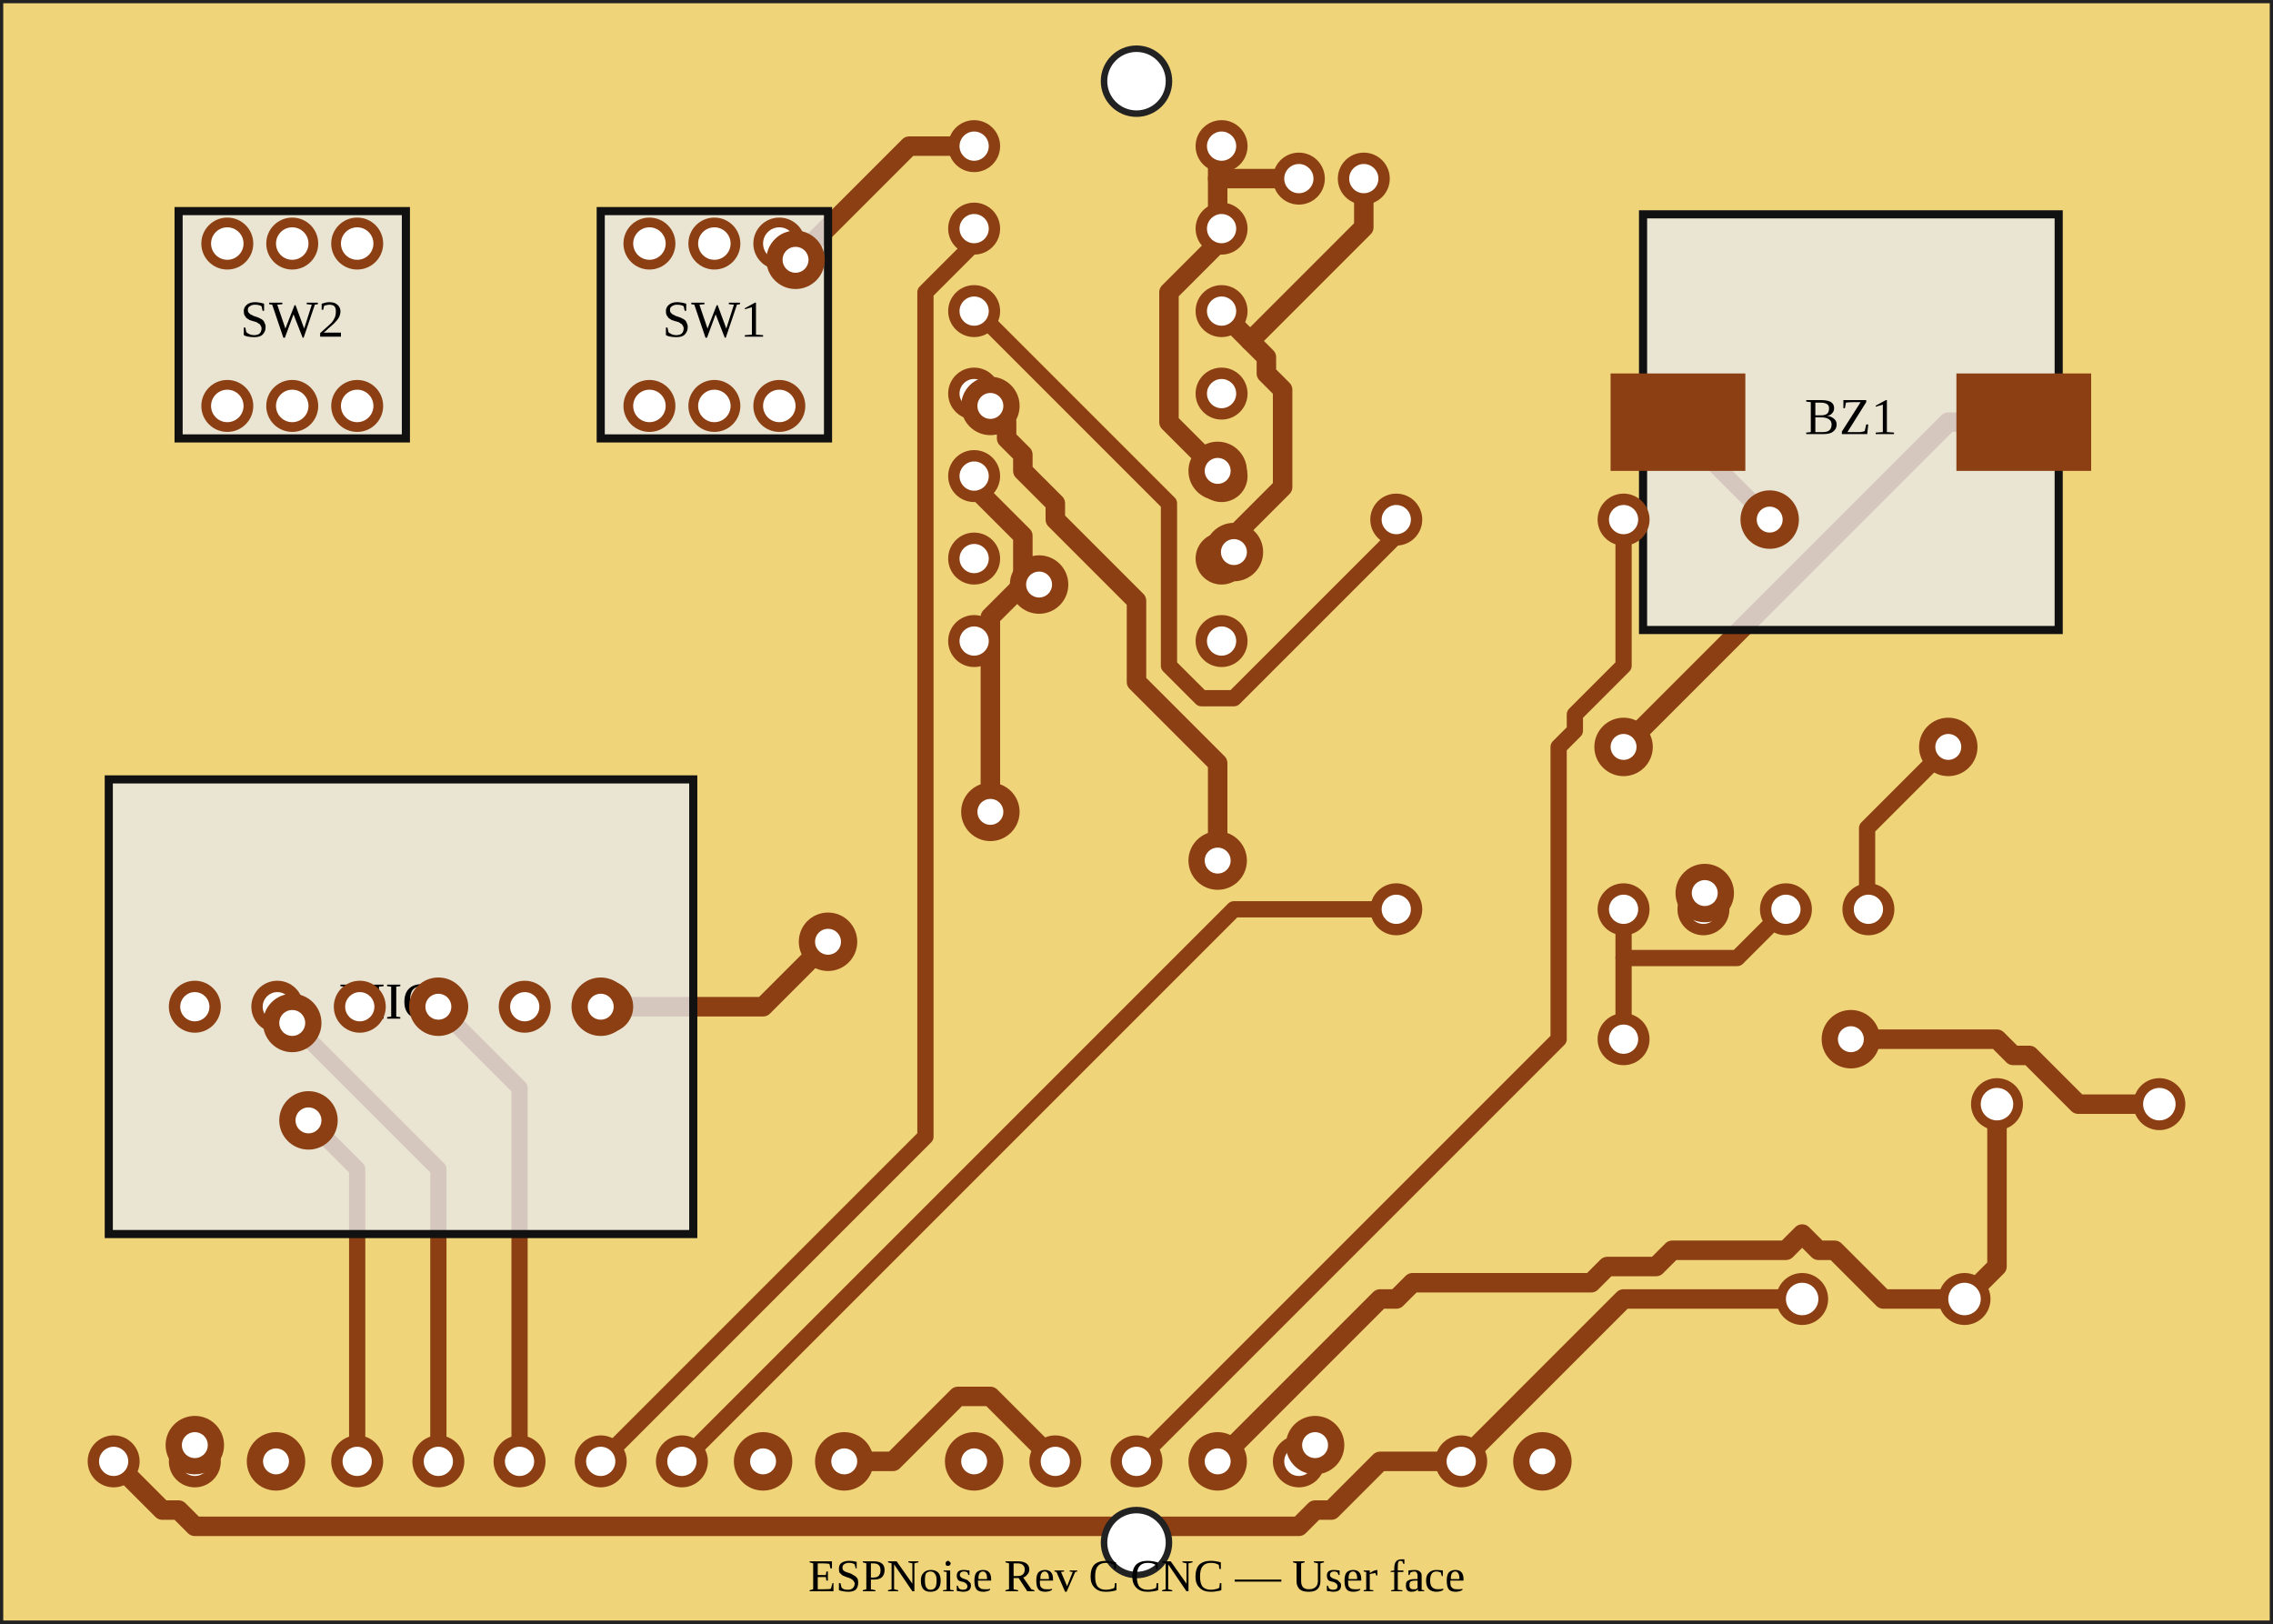
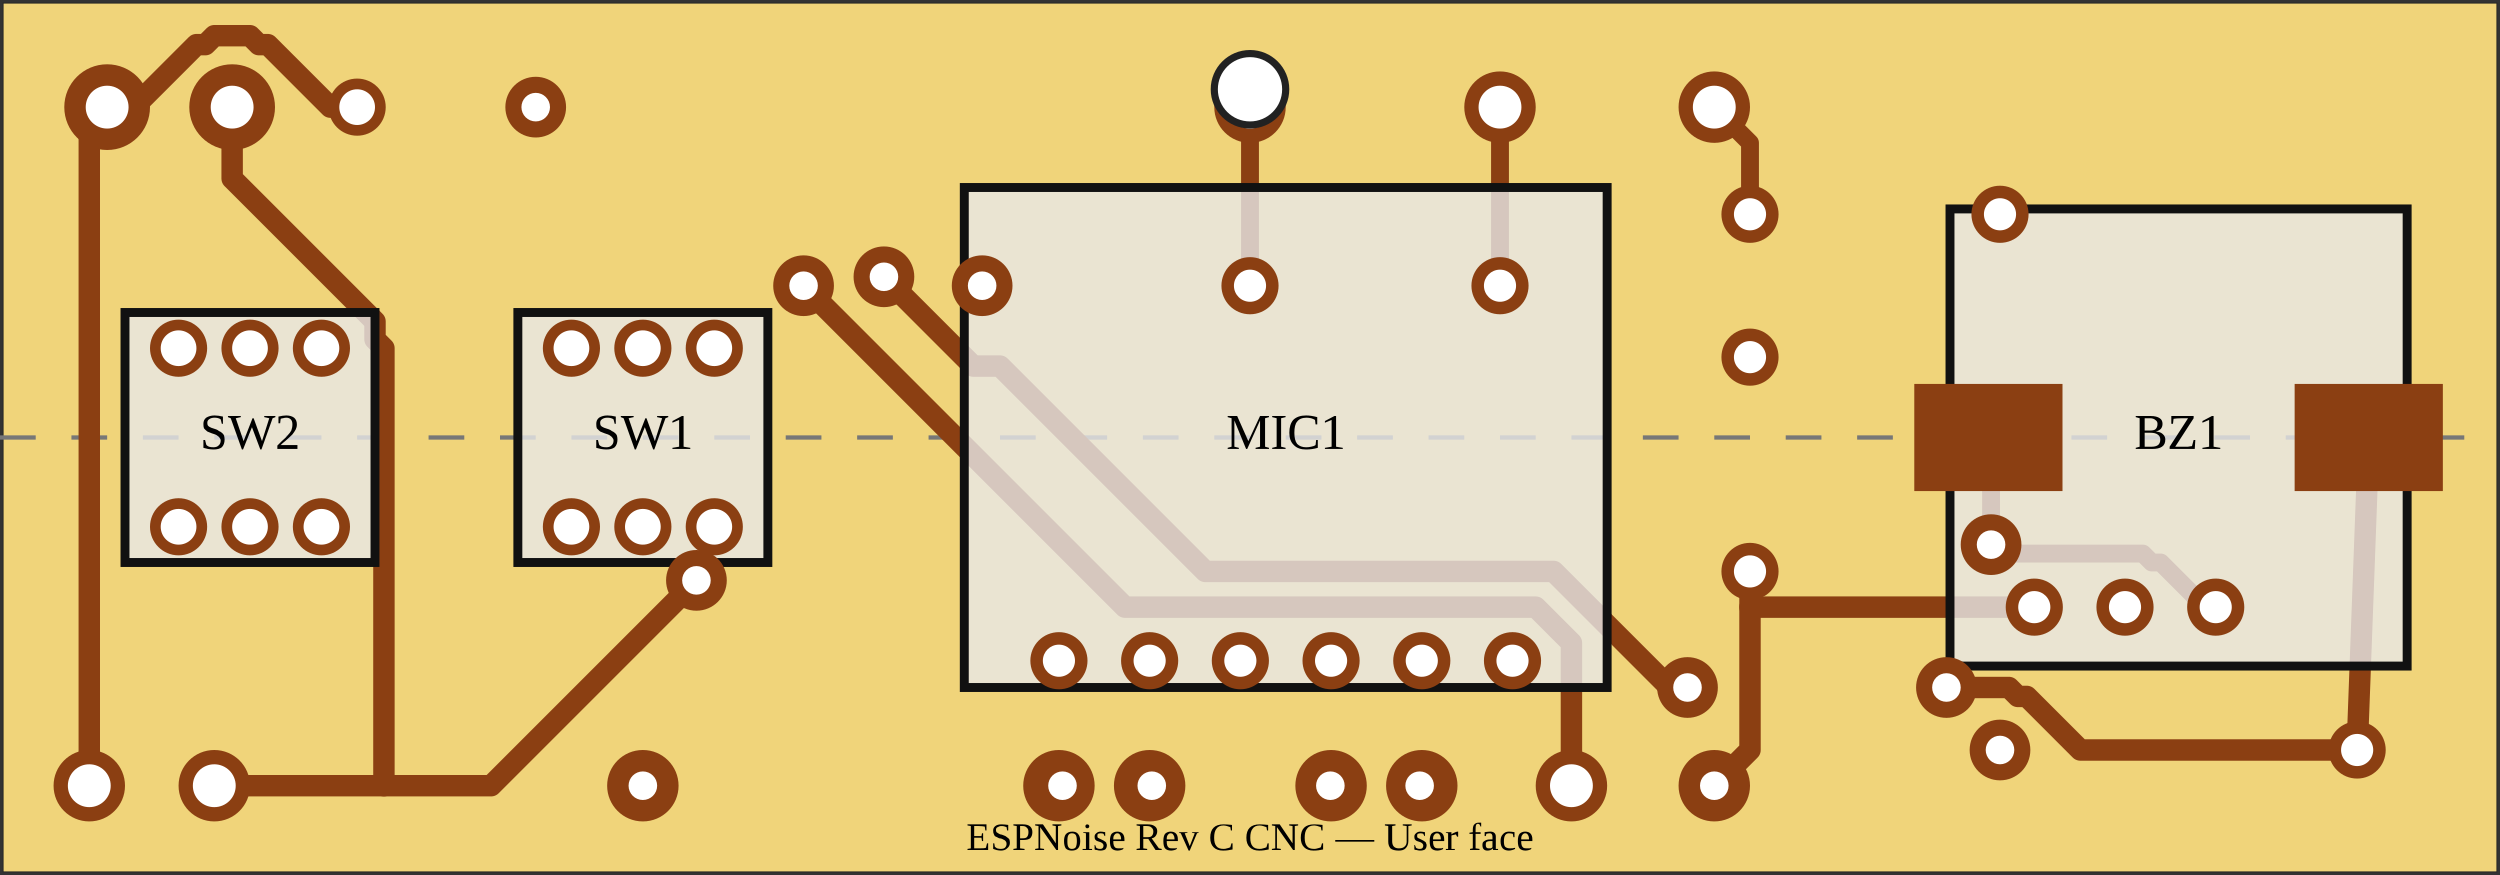
- <svg xmlns="http://www.w3.org/2000/svg" width="70.0mm" height="50.0mm" viewBox="0 0 70.0 50.0">
-   <rect width="70" height="50" fill="#f0d47a" stroke="#222" stroke-width="0.2" />
+ <svg xmlns="http://www.w3.org/2000/svg" width="70.0mm" height="24.5mm" viewBox="0 0 70.0 24.5">
+   <rect width="70.0" height="24.5" fill="#f0d47a" stroke="#222" stroke-width="0.2" />
  <g transform="">
-     <polyline points="9.5,34.5 11.0,36.0 11.0,45.0" fill="none" stroke="#8b3f12" stroke-width="0.5" stroke-linecap="round" stroke-linejoin="round" />
-     <polyline points="9.0,31.5 13.5,36.0 13.5,45.0" fill="none" stroke="#8b3f12" stroke-width="0.5" stroke-linecap="round" stroke-linejoin="round" />
-     <polyline points="13.5,31.0 16.0,33.5 16.0,45.0" fill="none" stroke="#8b3f12" stroke-width="0.5" stroke-linecap="round" stroke-linejoin="round" />
-     <polyline points="18.5,45.0 28.5,35.0 28.5,9.0 30.0,7.5 30.0,7.0" fill="none" stroke="#8b3f12" stroke-width="0.5" stroke-linecap="round" stroke-linejoin="round" />
-     <polyline points="21.0,45.0 38.0,28.0 43.0,28.0" fill="none" stroke="#8b3f12" stroke-width="0.5" stroke-linecap="round" stroke-linejoin="round" />
-     <polyline points="50.0,23.0 60.0,13.0 62.5,13.0" fill="none" stroke="#8b3f12" stroke-width="0.6" stroke-linecap="round" stroke-linejoin="round" />
-     <polyline points="30.0,9.5 36.0,15.5 36.0,20.5 37.0,21.5 38.0,21.5 43.0,16.5 43.0,16.0" fill="none" stroke="#8b3f12" stroke-width="0.5" stroke-linecap="round" stroke-linejoin="round" />
-     <polyline points="35.0,45.0 48.0,32.0 48.0,23.0 48.5,22.5 48.5,22.0 50.0,20.5 50.0,16.0" fill="none" stroke="#8b3f12" stroke-width="0.5" stroke-linecap="round" stroke-linejoin="round" />
-     <polyline points="50.0,28.0 50.0,32.0" fill="none" stroke="#8b3f12" stroke-width="0.5" stroke-linecap="round" stroke-linejoin="round" />
-     <polyline points="50.0,29.5 53.5,29.5 55.0,28.0" fill="none" stroke="#8b3f12" stroke-width="0.5" stroke-linecap="round" stroke-linejoin="round" />
-     <polyline points="51.5,13.0 54.5,16.0" fill="none" stroke="#8b3f12" stroke-width="0.5" stroke-linecap="round" stroke-linejoin="round" />
-     <polyline points="60.0,23.0 57.5,25.5 57.5,28.0" fill="none" stroke="#8b3f12" stroke-width="0.5" stroke-linecap="round" stroke-linejoin="round" />
-     <polyline points="3.5,45.0 5.0,46.5 5.5,46.5 6.0,47.0 40.0,47.0 40.5,46.5 41.0,46.5 42.5,45.0 45.0,45.0" fill="none" stroke="#8b3f12" stroke-width="0.6" stroke-linecap="round" stroke-linejoin="round" />
-     <polyline points="45.0,45.0 50.0,40.0 55.5,40.0" fill="none" stroke="#8b3f12" stroke-width="0.6" stroke-linecap="round" stroke-linejoin="round" />
-     <polyline points="30.5,12.5 30.0,12.0" fill="none" stroke="#8b3f12" stroke-width="0.6" stroke-linecap="round" stroke-linejoin="round" />
-     <polyline points="37.5,14.5 36.0,13.0 36.0,9.0 37.5,7.5 37.5,7.0" fill="none" stroke="#8b3f12" stroke-width="0.6" stroke-linecap="round" stroke-linejoin="round" />
-     <polyline points="37.5,7.0 37.5,4.5" fill="none" stroke="#8b3f12" stroke-width="0.6" stroke-linecap="round" stroke-linejoin="round" />
-     <polyline points="37.5,5.5 40.0,5.5" fill="none" stroke="#8b3f12" stroke-width="0.6" stroke-linecap="round" stroke-linejoin="round" />
-     <polyline points="30.5,12.5 31.0,13.0 31.0,13.5 31.5,14.0 31.5,14.5 32.5,15.5 32.5,16.0 35.0,18.5 35.0,21.0 37.5,23.5 37.5,26.5" fill="none" stroke="#8b3f12" stroke-width="0.6" stroke-linecap="round" stroke-linejoin="round" />
-     <polyline points="37.5,45.0 42.5,40.0 43.0,40.0 43.5,39.5 49.0,39.5 49.5,39.0 51.0,39.0 51.5,38.5 55.0,38.5 55.5,38.0 56.0,38.5 56.5,38.5 58.0,40.0 60.5,40.0" fill="none" stroke="#8b3f12" stroke-width="0.6" stroke-linecap="round" stroke-linejoin="round" />
-     <polyline points="60.5,40.0 61.5,39.0 61.5,34.0" fill="none" stroke="#8b3f12" stroke-width="0.6" stroke-linecap="round" stroke-linejoin="round" />
-     <polyline points="24.5,8.0 28.0,4.5 30.0,4.5" fill="none" stroke="#8b3f12" stroke-width="0.6" stroke-linecap="round" stroke-linejoin="round" />
-     <polyline points="30.5,25.0 30.5,19.0 31.5,18.0 31.5,16.5 30.0,15.0 30.0,14.5" fill="none" stroke="#8b3f12" stroke-width="0.6" stroke-linecap="round" stroke-linejoin="round" />
-     <polyline points="30.5,19.5 30.0,19.5" fill="none" stroke="#8b3f12" stroke-width="0.6" stroke-linecap="round" stroke-linejoin="round" />
-     <polyline points="31.5,18.0 32.0,18.0" fill="none" stroke="#8b3f12" stroke-width="0.6" stroke-linecap="round" stroke-linejoin="round" />
-     <polyline points="38.0,17.0 37.5,17.0" fill="none" stroke="#8b3f12" stroke-width="0.6" stroke-linecap="round" stroke-linejoin="round" />
-     <polyline points="38.0,17.0 38.0,16.5 39.5,15.0 39.5,12.0 39.0,11.5 39.0,11.0 37.5,9.5" fill="none" stroke="#8b3f12" stroke-width="0.6" stroke-linecap="round" stroke-linejoin="round" />
-     <polyline points="38.5,10.5 42.0,7.0 42.0,5.5" fill="none" stroke="#8b3f12" stroke-width="0.6" stroke-linecap="round" stroke-linejoin="round" />
-     <polyline points="25.5,29.0 23.5,31.0 18.5,31.0" fill="none" stroke="#8b3f12" stroke-width="0.6" stroke-linecap="round" stroke-linejoin="round" />
-     <polyline points="26.0,45.0 27.5,45.0 29.5,43.0 30.5,43.0 32.5,45.0" fill="none" stroke="#8b3f12" stroke-width="0.6" stroke-linecap="round" stroke-linejoin="round" />
-     <polyline points="40.5,44.5 40.0,45.0" fill="none" stroke="#8b3f12" stroke-width="0.6" stroke-linecap="round" stroke-linejoin="round" />
-     <polyline points="6.0,44.5 6.0,45.0" fill="none" stroke="#8b3f12" stroke-width="0.6" stroke-linecap="round" stroke-linejoin="round" />
-     <polyline points="52.5,27.5 52.5,28.0" fill="none" stroke="#8b3f12" stroke-width="0.6" stroke-linecap="round" stroke-linejoin="round" />
-     <polyline points="57.0,32.0 61.5,32.0 62.0,32.5 62.5,32.5 64.0,34.0 66.5,34.0" fill="none" stroke="#8b3f12" stroke-width="0.6" stroke-linecap="round" stroke-linejoin="round" />
-     <rect x="5.5" y="6.5" width="7.0" height="7.0" fill="#e8e8e8" fill-opacity="0.8" stroke="#111" stroke-width="0.25" />
-     <text x="9.0" y="10.0" font-size="1.6" text-anchor="middle" dominant-baseline="middle">SW2</text>
-     <rect x="18.5" y="6.5" width="7.0" height="7.0" fill="#e8e8e8" fill-opacity="0.8" stroke="#111" stroke-width="0.25" />
-     <text x="22.0" y="10.0" font-size="1.6" text-anchor="middle" dominant-baseline="middle">SW1</text>
-     <rect x="3.35" y="24.0" width="18.0" height="14.0" fill="#e8e8e8" fill-opacity="0.8" stroke="#111" stroke-width="0.25" />
-     <text x="12.35" y="31.0" font-size="1.6" text-anchor="middle" dominant-baseline="middle">MIC1</text>
-     <rect x="50.6" y="6.6" width="12.8" height="12.8" fill="#e8e8e8" fill-opacity="0.8" stroke="#111" stroke-width="0.25" />
-     <text x="57.0" y="13.0" font-size="1.6" text-anchor="middle" dominant-baseline="middle">BZ1</text>
-     <circle cx="7.0" cy="7.5" r="0.8" fill="#8b3f12" />
-     <circle cx="7.0" cy="7.5" r="0.5" fill="#fff" />
-     <circle cx="9.0" cy="7.5" r="0.8" fill="#8b3f12" />
-     <circle cx="9.0" cy="7.5" r="0.5" fill="#fff" />
-     <circle cx="11.0" cy="7.5" r="0.8" fill="#8b3f12" />
-     <circle cx="11.0" cy="7.5" r="0.5" fill="#fff" />
-     <circle cx="7.0" cy="12.5" r="0.8" fill="#8b3f12" />
-     <circle cx="7.0" cy="12.5" r="0.5" fill="#fff" />
-     <circle cx="9.0" cy="12.5" r="0.8" fill="#8b3f12" />
-     <circle cx="9.0" cy="12.5" r="0.5" fill="#fff" />
-     <circle cx="11.0" cy="12.5" r="0.8" fill="#8b3f12" />
-     <circle cx="11.0" cy="12.5" r="0.5" fill="#fff" />
-     <circle cx="20.0" cy="7.5" r="0.8" fill="#8b3f12" />
-     <circle cx="20.0" cy="7.5" r="0.5" fill="#fff" />
-     <circle cx="22.0" cy="7.5" r="0.8" fill="#8b3f12" />
-     <circle cx="22.0" cy="7.5" r="0.5" fill="#fff" />
-     <circle cx="24.0" cy="7.5" r="0.8" fill="#8b3f12" />
-     <circle cx="24.0" cy="7.5" r="0.5" fill="#fff" />
-     <circle cx="20.0" cy="12.5" r="0.8" fill="#8b3f12" />
-     <circle cx="20.0" cy="12.5" r="0.5" fill="#fff" />
-     <circle cx="22.0" cy="12.5" r="0.8" fill="#8b3f12" />
-     <circle cx="22.0" cy="12.5" r="0.5" fill="#fff" />
-     <circle cx="24.0" cy="12.5" r="0.8" fill="#8b3f12" />
-     <circle cx="24.0" cy="12.5" r="0.5" fill="#fff" />
-     <circle cx="6.0" cy="31.0" r="0.8" fill="#8b3f12" />
-     <circle cx="6.0" cy="31.0" r="0.45" fill="#fff" />
-     <circle cx="8.54" cy="31.0" r="0.8" fill="#8b3f12" />
-     <circle cx="8.54" cy="31.0" r="0.45" fill="#fff" />
-     <circle cx="11.08" cy="31.0" r="0.8" fill="#8b3f12" />
-     <circle cx="11.08" cy="31.0" r="0.45" fill="#fff" />
-     <circle cx="13.62" cy="31.0" r="0.8" fill="#8b3f12" />
-     <circle cx="13.62" cy="31.0" r="0.45" fill="#fff" />
-     <circle cx="16.16" cy="31.0" r="0.8" fill="#8b3f12" />
-     <circle cx="16.16" cy="31.0" r="0.45" fill="#fff" />
-     <circle cx="18.7" cy="31.0" r="0.8" fill="#8b3f12" />
-     <circle cx="18.7" cy="31.0" r="0.45" fill="#fff" />
-     <rect x="60.25" y="11.5" width="4.15" height="3.0" fill="#8b3f12" />
-     <rect x="49.6" y="11.5" width="4.15" height="3.0" fill="#8b3f12" />
-     <circle cx="3.5" cy="45.0" r="0.8" fill="#8b3f12" />
-     <circle cx="3.5" cy="45.0" r="0.45" fill="#fff" />
-     <circle cx="6.0" cy="45.0" r="0.8" fill="#8b3f12" />
-     <circle cx="6.0" cy="45.0" r="0.45" fill="#fff" />
-     <circle cx="8.5" cy="45.0" r="0.8" fill="#8b3f12" />
-     <circle cx="8.5" cy="45.0" r="0.45" fill="#fff" />
-     <circle cx="11.0" cy="45.0" r="0.8" fill="#8b3f12" />
-     <circle cx="11.0" cy="45.0" r="0.45" fill="#fff" />
-     <circle cx="13.5" cy="45.0" r="0.8" fill="#8b3f12" />
-     <circle cx="13.5" cy="45.0" r="0.45" fill="#fff" />
-     <circle cx="16.0" cy="45.0" r="0.8" fill="#8b3f12" />
-     <circle cx="16.0" cy="45.0" r="0.45" fill="#fff" />
-     <circle cx="18.5" cy="45.0" r="0.8" fill="#8b3f12" />
-     <circle cx="18.5" cy="45.0" r="0.45" fill="#fff" />
-     <circle cx="21.0" cy="45.0" r="0.8" fill="#8b3f12" />
-     <circle cx="21.0" cy="45.0" r="0.45" fill="#fff" />
-     <circle cx="23.5" cy="45.0" r="0.8" fill="#8b3f12" />
-     <circle cx="23.5" cy="45.0" r="0.45" fill="#fff" />
-     <circle cx="26.0" cy="45.0" r="0.8" fill="#8b3f12" />
-     <circle cx="26.0" cy="45.0" r="0.45" fill="#fff" />
-     <circle cx="30.0" cy="45.0" r="0.8" fill="#8b3f12" />
-     <circle cx="30.0" cy="45.0" r="0.45" fill="#fff" />
-     <circle cx="32.5" cy="45.0" r="0.8" fill="#8b3f12" />
-     <circle cx="32.5" cy="45.0" r="0.45" fill="#fff" />
-     <circle cx="35.0" cy="45.0" r="0.8" fill="#8b3f12" />
-     <circle cx="35.0" cy="45.0" r="0.45" fill="#fff" />
-     <circle cx="37.5" cy="45.0" r="0.8" fill="#8b3f12" />
-     <circle cx="37.5" cy="45.0" r="0.45" fill="#fff" />
-     <circle cx="40.0" cy="45.0" r="0.8" fill="#8b3f12" />
-     <circle cx="40.0" cy="45.0" r="0.45" fill="#fff" />
-     <circle cx="45.0" cy="45.0" r="0.8" fill="#8b3f12" />
-     <circle cx="45.0" cy="45.0" r="0.45" fill="#fff" />
-     <circle cx="47.5" cy="45.0" r="0.8" fill="#8b3f12" />
-     <circle cx="47.5" cy="45.0" r="0.45" fill="#fff" />
-     <circle cx="30.0" cy="4.5" r="0.8" fill="#8b3f12" />
-     <circle cx="30.0" cy="4.5" r="0.45" fill="#fff" />
-     <circle cx="30.0" cy="7.04" r="0.8" fill="#8b3f12" />
-     <circle cx="30.0" cy="7.04" r="0.45" fill="#fff" />
-     <circle cx="30.0" cy="9.58" r="0.8" fill="#8b3f12" />
-     <circle cx="30.0" cy="9.58" r="0.45" fill="#fff" />
-     <circle cx="30.0" cy="12.12" r="0.8" fill="#8b3f12" />
-     <circle cx="30.0" cy="12.12" r="0.45" fill="#fff" />
-     <circle cx="30.0" cy="14.66" r="0.8" fill="#8b3f12" />
-     <circle cx="30.0" cy="14.66" r="0.45" fill="#fff" />
-     <circle cx="30.0" cy="17.2" r="0.8" fill="#8b3f12" />
-     <circle cx="30.0" cy="17.2" r="0.45" fill="#fff" />
-     <circle cx="30.0" cy="19.74" r="0.8" fill="#8b3f12" />
-     <circle cx="30.0" cy="19.74" r="0.45" fill="#fff" />
-     <circle cx="37.62" cy="4.5" r="0.8" fill="#8b3f12" />
-     <circle cx="37.62" cy="4.5" r="0.45" fill="#fff" />
-     <circle cx="37.62" cy="7.04" r="0.8" fill="#8b3f12" />
-     <circle cx="37.62" cy="7.04" r="0.45" fill="#fff" />
-     <circle cx="37.62" cy="9.58" r="0.8" fill="#8b3f12" />
-     <circle cx="37.62" cy="9.58" r="0.45" fill="#fff" />
-     <circle cx="37.62" cy="12.12" r="0.8" fill="#8b3f12" />
-     <circle cx="37.62" cy="12.12" r="0.45" fill="#fff" />
-     <circle cx="37.62" cy="14.66" r="0.8" fill="#8b3f12" />
-     <circle cx="37.62" cy="14.66" r="0.45" fill="#fff" />
-     <circle cx="37.62" cy="17.2" r="0.8" fill="#8b3f12" />
-     <circle cx="37.62" cy="17.2" r="0.45" fill="#fff" />
-     <circle cx="37.62" cy="19.74" r="0.8" fill="#8b3f12" />
-     <circle cx="37.62" cy="19.74" r="0.45" fill="#fff" />
-     <circle cx="43.0" cy="16.0" r="0.8" fill="#8b3f12" />
-     <circle cx="43.0" cy="16.0" r="0.45" fill="#fff" />
-     <circle cx="50.0" cy="16.0" r="0.8" fill="#8b3f12" />
-     <circle cx="50.0" cy="16.0" r="0.45" fill="#fff" />
-     <circle cx="43.0" cy="28.0" r="0.8" fill="#8b3f12" />
-     <circle cx="43.0" cy="28.0" r="0.45" fill="#fff" />
-     <circle cx="50.0" cy="28.0" r="0.8" fill="#8b3f12" />
-     <circle cx="50.0" cy="28.0" r="0.45" fill="#fff" />
-     <circle cx="50.0" cy="32.0" r="0.8" fill="#8b3f12" />
-     <circle cx="50.0" cy="32.0" r="0.45" fill="#fff" />
-     <circle cx="57.0" cy="32.0" r="0.8" fill="#8b3f12" />
-     <circle cx="57.0" cy="32.0" r="0.45" fill="#fff" />
-     <circle cx="50.0" cy="23.0" r="0.8" fill="#8b3f12" />
-     <circle cx="50.0" cy="23.0" r="0.45" fill="#fff" />
-     <circle cx="60.0" cy="23.0" r="0.8" fill="#8b3f12" />
-     <circle cx="60.0" cy="23.0" r="0.45" fill="#fff" />
-     <circle cx="40.0" cy="5.5" r="0.8" fill="#8b3f12" />
-     <circle cx="40.0" cy="5.5" r="0.45" fill="#fff" />
-     <circle cx="42.0" cy="5.5" r="0.8" fill="#8b3f12" />
-     <circle cx="42.0" cy="5.5" r="0.45" fill="#fff" />
-     <circle cx="55.5" cy="40.0" r="0.8" fill="#8b3f12" />
-     <circle cx="55.5" cy="40.0" r="0.5" fill="#fff" />
-     <circle cx="60.5" cy="40.0" r="0.8" fill="#8b3f12" />
-     <circle cx="60.5" cy="40.0" r="0.5" fill="#fff" />
-     <circle cx="61.5" cy="34.0" r="0.8" fill="#8b3f12" />
-     <circle cx="61.5" cy="34.0" r="0.5" fill="#fff" />
-     <circle cx="66.5" cy="34.0" r="0.8" fill="#8b3f12" />
-     <circle cx="66.5" cy="34.0" r="0.5" fill="#fff" />
-     <circle cx="52.46" cy="28.0" r="0.8" fill="#8b3f12" />
-     <circle cx="52.46" cy="28.0" r="0.45" fill="#fff" />
-     <circle cx="55.0" cy="28.0" r="0.8" fill="#8b3f12" />
-     <circle cx="55.0" cy="28.0" r="0.45" fill="#fff" />
-     <circle cx="57.54" cy="28.0" r="0.8" fill="#8b3f12" />
-     <circle cx="57.54" cy="28.0" r="0.45" fill="#fff" />
-     <circle cx="8.5" cy="45.0" r="0.9" fill="#8b3f12" />
-     <circle cx="8.5" cy="45.0" r="0.4" fill="#fff" />
-     <circle cx="9.5" cy="34.5" r="0.9" fill="#8b3f12" />
-     <circle cx="9.5" cy="34.5" r="0.4" fill="#fff" />
-     <circle cx="9.0" cy="31.5" r="0.9" fill="#8b3f12" />
-     <circle cx="9.0" cy="31.5" r="0.4" fill="#fff" />
-     <circle cx="13.5" cy="31.0" r="0.9" fill="#8b3f12" />
-     <circle cx="13.5" cy="31.0" r="0.4" fill="#fff" />
-     <circle cx="23.5" cy="45.0" r="0.9" fill="#8b3f12" />
-     <circle cx="23.5" cy="45.0" r="0.4" fill="#fff" />
-     <circle cx="50.0" cy="23.0" r="0.9" fill="#8b3f12" />
-     <circle cx="50.0" cy="23.0" r="0.4" fill="#fff" />
-     <circle cx="54.5" cy="16.0" r="0.9" fill="#8b3f12" />
-     <circle cx="54.5" cy="16.0" r="0.4" fill="#fff" />
-     <circle cx="60.0" cy="23.0" r="0.9" fill="#8b3f12" />
-     <circle cx="60.0" cy="23.0" r="0.4" fill="#fff" />
-     <circle cx="30.5" cy="12.5" r="0.9" fill="#8b3f12" />
-     <circle cx="30.5" cy="12.5" r="0.4" fill="#fff" />
-     <circle cx="37.5" cy="14.5" r="0.9" fill="#8b3f12" />
-     <circle cx="37.5" cy="14.5" r="0.4" fill="#fff" />
-     <circle cx="37.5" cy="26.5" r="0.9" fill="#8b3f12" />
-     <circle cx="37.5" cy="26.5" r="0.4" fill="#fff" />
-     <circle cx="37.5" cy="45.0" r="0.9" fill="#8b3f12" />
-     <circle cx="37.5" cy="45.0" r="0.4" fill="#fff" />
-     <circle cx="30.0" cy="45.0" r="0.9" fill="#8b3f12" />
-     <circle cx="30.0" cy="45.0" r="0.4" fill="#fff" />
-     <circle cx="24.5" cy="8.0" r="0.9" fill="#8b3f12" />
-     <circle cx="24.5" cy="8.0" r="0.4" fill="#fff" />
-     <circle cx="30.5" cy="25.0" r="0.9" fill="#8b3f12" />
-     <circle cx="30.5" cy="25.0" r="0.4" fill="#fff" />
-     <circle cx="32.0" cy="18.0" r="0.9" fill="#8b3f12" />
-     <circle cx="32.0" cy="18.0" r="0.4" fill="#fff" />
-     <circle cx="38.0" cy="17.0" r="0.9" fill="#8b3f12" />
-     <circle cx="38.0" cy="17.0" r="0.4" fill="#fff" />
-     <circle cx="25.5" cy="29.0" r="0.9" fill="#8b3f12" />
-     <circle cx="25.5" cy="29.0" r="0.4" fill="#fff" />
-     <circle cx="18.5" cy="31.0" r="0.9" fill="#8b3f12" />
-     <circle cx="18.5" cy="31.0" r="0.4" fill="#fff" />
-     <circle cx="26.0" cy="45.0" r="0.9" fill="#8b3f12" />
-     <circle cx="26.0" cy="45.0" r="0.4" fill="#fff" />
-     <circle cx="40.5" cy="44.5" r="0.9" fill="#8b3f12" />
-     <circle cx="40.5" cy="44.5" r="0.4" fill="#fff" />
-     <circle cx="47.5" cy="45.0" r="0.9" fill="#8b3f12" />
-     <circle cx="47.5" cy="45.0" r="0.4" fill="#fff" />
-     <circle cx="6.0" cy="44.5" r="0.9" fill="#8b3f12" />
-     <circle cx="6.0" cy="44.5" r="0.4" fill="#fff" />
-     <circle cx="52.5" cy="27.5" r="0.9" fill="#8b3f12" />
-     <circle cx="52.5" cy="27.5" r="0.4" fill="#fff" />
-     <circle cx="57.0" cy="32.0" r="0.9" fill="#8b3f12" />
-     <circle cx="57.0" cy="32.0" r="0.4" fill="#fff" />
-     <circle cx="35.0" cy="2.5" r="1" fill="#fff" stroke="#222" stroke-width="0.2" />
-     <circle cx="35.0" cy="47.5" r="1" fill="#fff" stroke="#222" stroke-width="0.2" />
+     <g transform="">
+       <rect width="70.0" height="24.5" fill="none" stroke="#333" stroke-width="0.15" />
+       <line x1="0" y1="12.25" x2="70.0" y2="12.25" stroke="#777" stroke-width="0.12" stroke-dasharray="1,1" />
+       <polyline points="66.325,12.25 66.0,21.0" fill="none" stroke="#8b3f12" stroke-width="0.6" stroke-linecap="round" stroke-linejoin="round" />
+       <polyline points="48.0,3.0 49.0,4.0 49.0,6.0" fill="none" stroke="#8b3f12" stroke-width="0.5" stroke-linecap="round" stroke-linejoin="round" />
+       <polyline points="35.0,3.0 35.0,8.0" fill="none" stroke="#8b3f12" stroke-width="0.5" stroke-linecap="round" stroke-linejoin="round" />
+       <polyline points="42.0,3.0 42.0,8.0" fill="none" stroke="#8b3f12" stroke-width="0.5" stroke-linecap="round" stroke-linejoin="round" />
+       <polyline points="48.0,22.0 49.0,21.0 49.0,16.0" fill="none" stroke="#8b3f12" stroke-width="0.6" stroke-linecap="round" stroke-linejoin="round" />
+       <polyline points="49.0,17.0 57.0,17.0" fill="none" stroke="#8b3f12" stroke-width="0.6" stroke-linecap="round" stroke-linejoin="round" />
+       <polyline points="19.5,16.25 13.75,22.0 6.0,22.0" fill="none" stroke="#8b3f12" stroke-width="0.6" stroke-linecap="round" stroke-linejoin="round" />
+       <polyline points="10.75,22.0 10.75,9.75 10.5,9.5 10.5,9.0 6.5,5.0 6.5,3.0" fill="none" stroke="#8b3f12" stroke-width="0.6" stroke-linecap="round" stroke-linejoin="round" />
+       <polyline points="3.0,3.0 3.75,3.0 5.5,1.25 5.75,1.25 6.0,1.0 7.0,1.0 7.25,1.25 7.5,1.25 9.25,3.0 10.0,3.0" fill="none" stroke="#8b3f12" stroke-width="0.6" stroke-linecap="round" stroke-linejoin="round" />
+       <polyline points="3.0,3.0 2.5,3.5 2.5,22.0" fill="none" stroke="#8b3f12" stroke-width="0.6" stroke-linecap="round" stroke-linejoin="round" />
+       <polyline points="22.5,8.0 31.5,17.0 43.0,17.0 44.0,18.0 44.0,22.0" fill="none" stroke="#8b3f12" stroke-width="0.6" stroke-linecap="round" stroke-linejoin="round" />
+       <polyline points="55.75,12.25 55.75,15.25" fill="none" stroke="#8b3f12" stroke-width="0.5" stroke-linecap="round" stroke-linejoin="round" />
+       <polyline points="55.75,15.25 56.0,15.5 60.0,15.5 60.25,15.75 60.5,15.75 61.75,17.0 62.0,17.0" fill="none" stroke="#8b3f12" stroke-width="0.5" stroke-linecap="round" stroke-linejoin="round" />
+       <polyline points="24.75,7.75 27.25,10.25 28.0,10.25 33.75,16.0 43.5,16.0 46.75,19.25 47.25,19.25" fill="none" stroke="#8b3f12" stroke-width="0.6" stroke-linecap="round" stroke-linejoin="round" />
+       <polyline points="54.5,19.25 56.25,19.25 56.5,19.5 56.75,19.5 58.25,21.0 66.0,21.0" fill="none" stroke="#8b3f12" stroke-width="0.6" stroke-linecap="round" stroke-linejoin="round" />
+       <rect x="3.5" y="8.75" width="7.0" height="7.0" fill="#e8e8e8" fill-opacity="0.8" stroke="#111" stroke-width="0.25" />
+       <text x="7.0" y="12.25" font-size="1.4" text-anchor="middle" dominant-baseline="middle">SW2</text>
+       <rect x="14.5" y="8.75" width="7.0" height="7.0" fill="#e8e8e8" fill-opacity="0.8" stroke="#111" stroke-width="0.25" />
+       <text x="18.0" y="12.25" font-size="1.4" text-anchor="middle" dominant-baseline="middle">SW1</text>
+       <rect x="27.0" y="5.25" width="18.0" height="14.0" fill="#e8e8e8" fill-opacity="0.8" stroke="#111" stroke-width="0.25" />
+       <text x="36.0" y="12.25" font-size="1.4" text-anchor="middle" dominant-baseline="middle">MIC1</text>
+       <rect x="54.6" y="5.85" width="12.8" height="12.8" fill="#e8e8e8" fill-opacity="0.8" stroke="#111" stroke-width="0.25" />
+       <text x="61.0" y="12.25" font-size="1.4" text-anchor="middle" dominant-baseline="middle">BZ1</text>
+       <circle cx="5.0" cy="9.75" r="0.8" fill="#8b3f12" />
+       <circle cx="5.0" cy="9.75" r="0.5" fill="#fff" />
+       <circle cx="7.0" cy="9.75" r="0.8" fill="#8b3f12" />
+       <circle cx="7.0" cy="9.75" r="0.5" fill="#fff" />
+       <circle cx="9.0" cy="9.75" r="0.8" fill="#8b3f12" />
+       <circle cx="9.0" cy="9.75" r="0.5" fill="#fff" />
+       <circle cx="5.0" cy="14.75" r="0.8" fill="#8b3f12" />
+       <circle cx="5.0" cy="14.75" r="0.5" fill="#fff" />
+       <circle cx="7.0" cy="14.75" r="0.8" fill="#8b3f12" />
+       <circle cx="7.0" cy="14.75" r="0.5" fill="#fff" />
+       <circle cx="9.0" cy="14.75" r="0.8" fill="#8b3f12" />
+       <circle cx="9.0" cy="14.75" r="0.5" fill="#fff" />
+       <circle cx="16.0" cy="9.75" r="0.8" fill="#8b3f12" />
+       <circle cx="16.0" cy="9.75" r="0.5" fill="#fff" />
+       <circle cx="18.0" cy="9.75" r="0.8" fill="#8b3f12" />
+       <circle cx="18.0" cy="9.75" r="0.5" fill="#fff" />
+       <circle cx="20.0" cy="9.75" r="0.8" fill="#8b3f12" />
+       <circle cx="20.0" cy="9.75" r="0.5" fill="#fff" />
+       <circle cx="16.0" cy="14.75" r="0.8" fill="#8b3f12" />
+       <circle cx="16.0" cy="14.75" r="0.5" fill="#fff" />
+       <circle cx="18.0" cy="14.75" r="0.8" fill="#8b3f12" />
+       <circle cx="18.0" cy="14.75" r="0.5" fill="#fff" />
+       <circle cx="20.0" cy="14.75" r="0.8" fill="#8b3f12" />
+       <circle cx="20.0" cy="14.75" r="0.5" fill="#fff" />
+       <circle cx="29.65" cy="18.5" r="0.8" fill="#8b3f12" />
+       <circle cx="29.65" cy="18.5" r="0.45" fill="#fff" />
+       <circle cx="32.19" cy="18.5" r="0.8" fill="#8b3f12" />
+       <circle cx="32.19" cy="18.5" r="0.45" fill="#fff" />
+       <circle cx="34.73" cy="18.5" r="0.8" fill="#8b3f12" />
+       <circle cx="34.73" cy="18.5" r="0.45" fill="#fff" />
+       <circle cx="37.27" cy="18.5" r="0.8" fill="#8b3f12" />
+       <circle cx="37.27" cy="18.5" r="0.45" fill="#fff" />
+       <circle cx="39.81" cy="18.5" r="0.8" fill="#8b3f12" />
+       <circle cx="39.81" cy="18.5" r="0.45" fill="#fff" />
+       <circle cx="42.35" cy="18.5" r="0.8" fill="#8b3f12" />
+       <circle cx="42.35" cy="18.5" r="0.45" fill="#fff" />
+       <rect x="64.25" y="10.75" width="4.15" height="3.0" fill="#8b3f12" />
+       <rect x="53.6" y="10.75" width="4.15" height="3.0" fill="#8b3f12" />
+       <circle cx="3.0" cy="3.0" r="1.2" fill="#8b3f12" />
+       <circle cx="3.0" cy="3.0" r="0.6" fill="#fff" />
+       <circle cx="6.5" cy="3.0" r="1.2" fill="#8b3f12" />
+       <circle cx="6.5" cy="3.0" r="0.6" fill="#fff" />
+       <circle cx="2.5" cy="22.0" r="1.0" fill="#8b3f12" />
+       <circle cx="2.5" cy="22.0" r="0.6" fill="#fff" />
+       <circle cx="6.0" cy="22.0" r="1.0" fill="#8b3f12" />
+       <circle cx="6.0" cy="22.0" r="0.6" fill="#fff" />
+       <circle cx="18.0" cy="22.0" r="1.0" fill="#8b3f12" />
+       <circle cx="18.0" cy="22.0" r="0.6" fill="#fff" />
+       <circle cx="29.65" cy="22.0" r="1.0" fill="#8b3f12" />
+       <circle cx="29.65" cy="22.0" r="0.6" fill="#fff" />
+       <circle cx="32.19" cy="22.0" r="1.0" fill="#8b3f12" />
+       <circle cx="32.19" cy="22.0" r="0.6" fill="#fff" />
+       <circle cx="37.27" cy="22.0" r="1.0" fill="#8b3f12" />
+       <circle cx="37.27" cy="22.0" r="0.6" fill="#fff" />
+       <circle cx="39.81" cy="22.0" r="1.0" fill="#8b3f12" />
+       <circle cx="39.81" cy="22.0" r="0.6" fill="#fff" />
+       <circle cx="35.0" cy="3.0" r="1.0" fill="#8b3f12" />
+       <circle cx="35.0" cy="3.0" r="0.6" fill="#fff" />
+       <circle cx="48.0" cy="3.0" r="1.0" fill="#8b3f12" />
+       <circle cx="48.0" cy="3.0" r="0.6" fill="#fff" />
+       <circle cx="44.0" cy="22.0" r="1.0" fill="#8b3f12" />
+       <circle cx="44.0" cy="22.0" r="0.6" fill="#fff" />
+       <circle cx="42.0" cy="3.0" r="1.0" fill="#8b3f12" />
+       <circle cx="42.0" cy="3.0" r="0.6" fill="#fff" />
+       <circle cx="48.0" cy="22.0" r="1.0" fill="#8b3f12" />
+       <circle cx="48.0" cy="22.0" r="0.6" fill="#fff" />
+       <circle cx="35.0" cy="8.0" r="0.8" fill="#8b3f12" />
+       <circle cx="35.0" cy="8.0" r="0.45" fill="#fff" />
+       <circle cx="42.0" cy="8.0" r="0.8" fill="#8b3f12" />
+       <circle cx="42.0" cy="8.0" r="0.45" fill="#fff" />
+       <circle cx="49.0" cy="6.0" r="0.8" fill="#8b3f12" />
+       <circle cx="49.0" cy="6.0" r="0.45" fill="#fff" />
+       <circle cx="56.0" cy="6.0" r="0.8" fill="#8b3f12" />
+       <circle cx="56.0" cy="6.0" r="0.45" fill="#fff" />
+       <circle cx="49.0" cy="10.0" r="0.8" fill="#8b3f12" />
+       <circle cx="49.0" cy="10.0" r="0.45" fill="#fff" />
+       <circle cx="49.0" cy="16.0" r="0.8" fill="#8b3f12" />
+       <circle cx="49.0" cy="16.0" r="0.45" fill="#fff" />
+       <circle cx="66.0" cy="21.0" r="0.8" fill="#8b3f12" />
+       <circle cx="66.0" cy="21.0" r="0.45" fill="#fff" />
+       <circle cx="56.0" cy="21.0" r="0.8" fill="#8b3f12" />
+       <circle cx="56.0" cy="21.0" r="0.45" fill="#fff" />
+       <circle cx="10.0" cy="3.0" r="0.8" fill="#8b3f12" />
+       <circle cx="10.0" cy="3.0" r="0.5" fill="#fff" />
+       <circle cx="15.0" cy="3.0" r="0.8" fill="#8b3f12" />
+       <circle cx="15.0" cy="3.0" r="0.5" fill="#fff" />
+       <circle cx="22.5" cy="8.0" r="0.8" fill="#8b3f12" />
+       <circle cx="22.5" cy="8.0" r="0.5" fill="#fff" />
+       <circle cx="27.5" cy="8.0" r="0.8" fill="#8b3f12" />
+       <circle cx="27.5" cy="8.0" r="0.5" fill="#fff" />
+       <circle cx="56.96" cy="17.0" r="0.8" fill="#8b3f12" />
+       <circle cx="56.96" cy="17.0" r="0.45" fill="#fff" />
+       <circle cx="59.5" cy="17.0" r="0.8" fill="#8b3f12" />
+       <circle cx="59.5" cy="17.0" r="0.45" fill="#fff" />
+       <circle cx="62.04" cy="17.0" r="0.8" fill="#8b3f12" />
+       <circle cx="62.04" cy="17.0" r="0.45" fill="#fff" />
+       <circle cx="29.75" cy="22.0" r="0.85" fill="#8b3f12" />
+       <circle cx="29.75" cy="22.0" r="0.4" fill="#fff" />
+       <circle cx="32.25" cy="22.0" r="0.85" fill="#8b3f12" />
+       <circle cx="32.25" cy="22.0" r="0.4" fill="#fff" />
+       <circle cx="37.25" cy="22.0" r="0.85" fill="#8b3f12" />
+       <circle cx="37.25" cy="22.0" r="0.4" fill="#fff" />
+       <circle cx="39.75" cy="22.0" r="0.85" fill="#8b3f12" />
+       <circle cx="39.75" cy="22.0" r="0.4" fill="#fff" />
+       <circle cx="18.0" cy="22.0" r="0.85" fill="#8b3f12" />
+       <circle cx="18.0" cy="22.0" r="0.4" fill="#fff" />
+       <circle cx="27.5" cy="8.0" r="0.85" fill="#8b3f12" />
+       <circle cx="27.5" cy="8.0" r="0.4" fill="#fff" />
+       <circle cx="48.0" cy="22.0" r="0.85" fill="#8b3f12" />
+       <circle cx="48.0" cy="22.0" r="0.4" fill="#fff" />
+       <circle cx="19.5" cy="16.25" r="0.85" fill="#8b3f12" />
+       <circle cx="19.5" cy="16.25" r="0.4" fill="#fff" />
+       <circle cx="15.0" cy="3.0" r="0.85" fill="#8b3f12" />
+       <circle cx="15.0" cy="3.0" r="0.4" fill="#fff" />
+       <circle cx="22.5" cy="8.0" r="0.85" fill="#8b3f12" />
+       <circle cx="22.5" cy="8.0" r="0.4" fill="#fff" />
+       <circle cx="55.75" cy="15.25" r="0.85" fill="#8b3f12" />
+       <circle cx="55.75" cy="15.25" r="0.4" fill="#fff" />
+       <circle cx="56.0" cy="21.0" r="0.85" fill="#8b3f12" />
+       <circle cx="56.0" cy="21.0" r="0.4" fill="#fff" />
+       <circle cx="24.75" cy="7.75" r="0.85" fill="#8b3f12" />
+       <circle cx="24.75" cy="7.75" r="0.4" fill="#fff" />
+       <circle cx="47.25" cy="19.25" r="0.85" fill="#8b3f12" />
+       <circle cx="47.25" cy="19.25" r="0.4" fill="#fff" />
+       <circle cx="54.5" cy="19.25" r="0.85" fill="#8b3f12" />
+       <circle cx="54.5" cy="19.25" r="0.4" fill="#fff" />
+       <circle cx="35.0" cy="2.5" r="1" fill="#fff" stroke="#222" stroke-width="0.2" />
+     </g>
  </g>
-   <text x="35" y="49" font-size="1.4" text-anchor="middle">ESPNoise Rev C CNC — User face</text>
+   <text x="35.0" y="23.8" font-size="1.1" text-anchor="middle">ESPNoise Rev C CNC — User face</text>
</svg>
